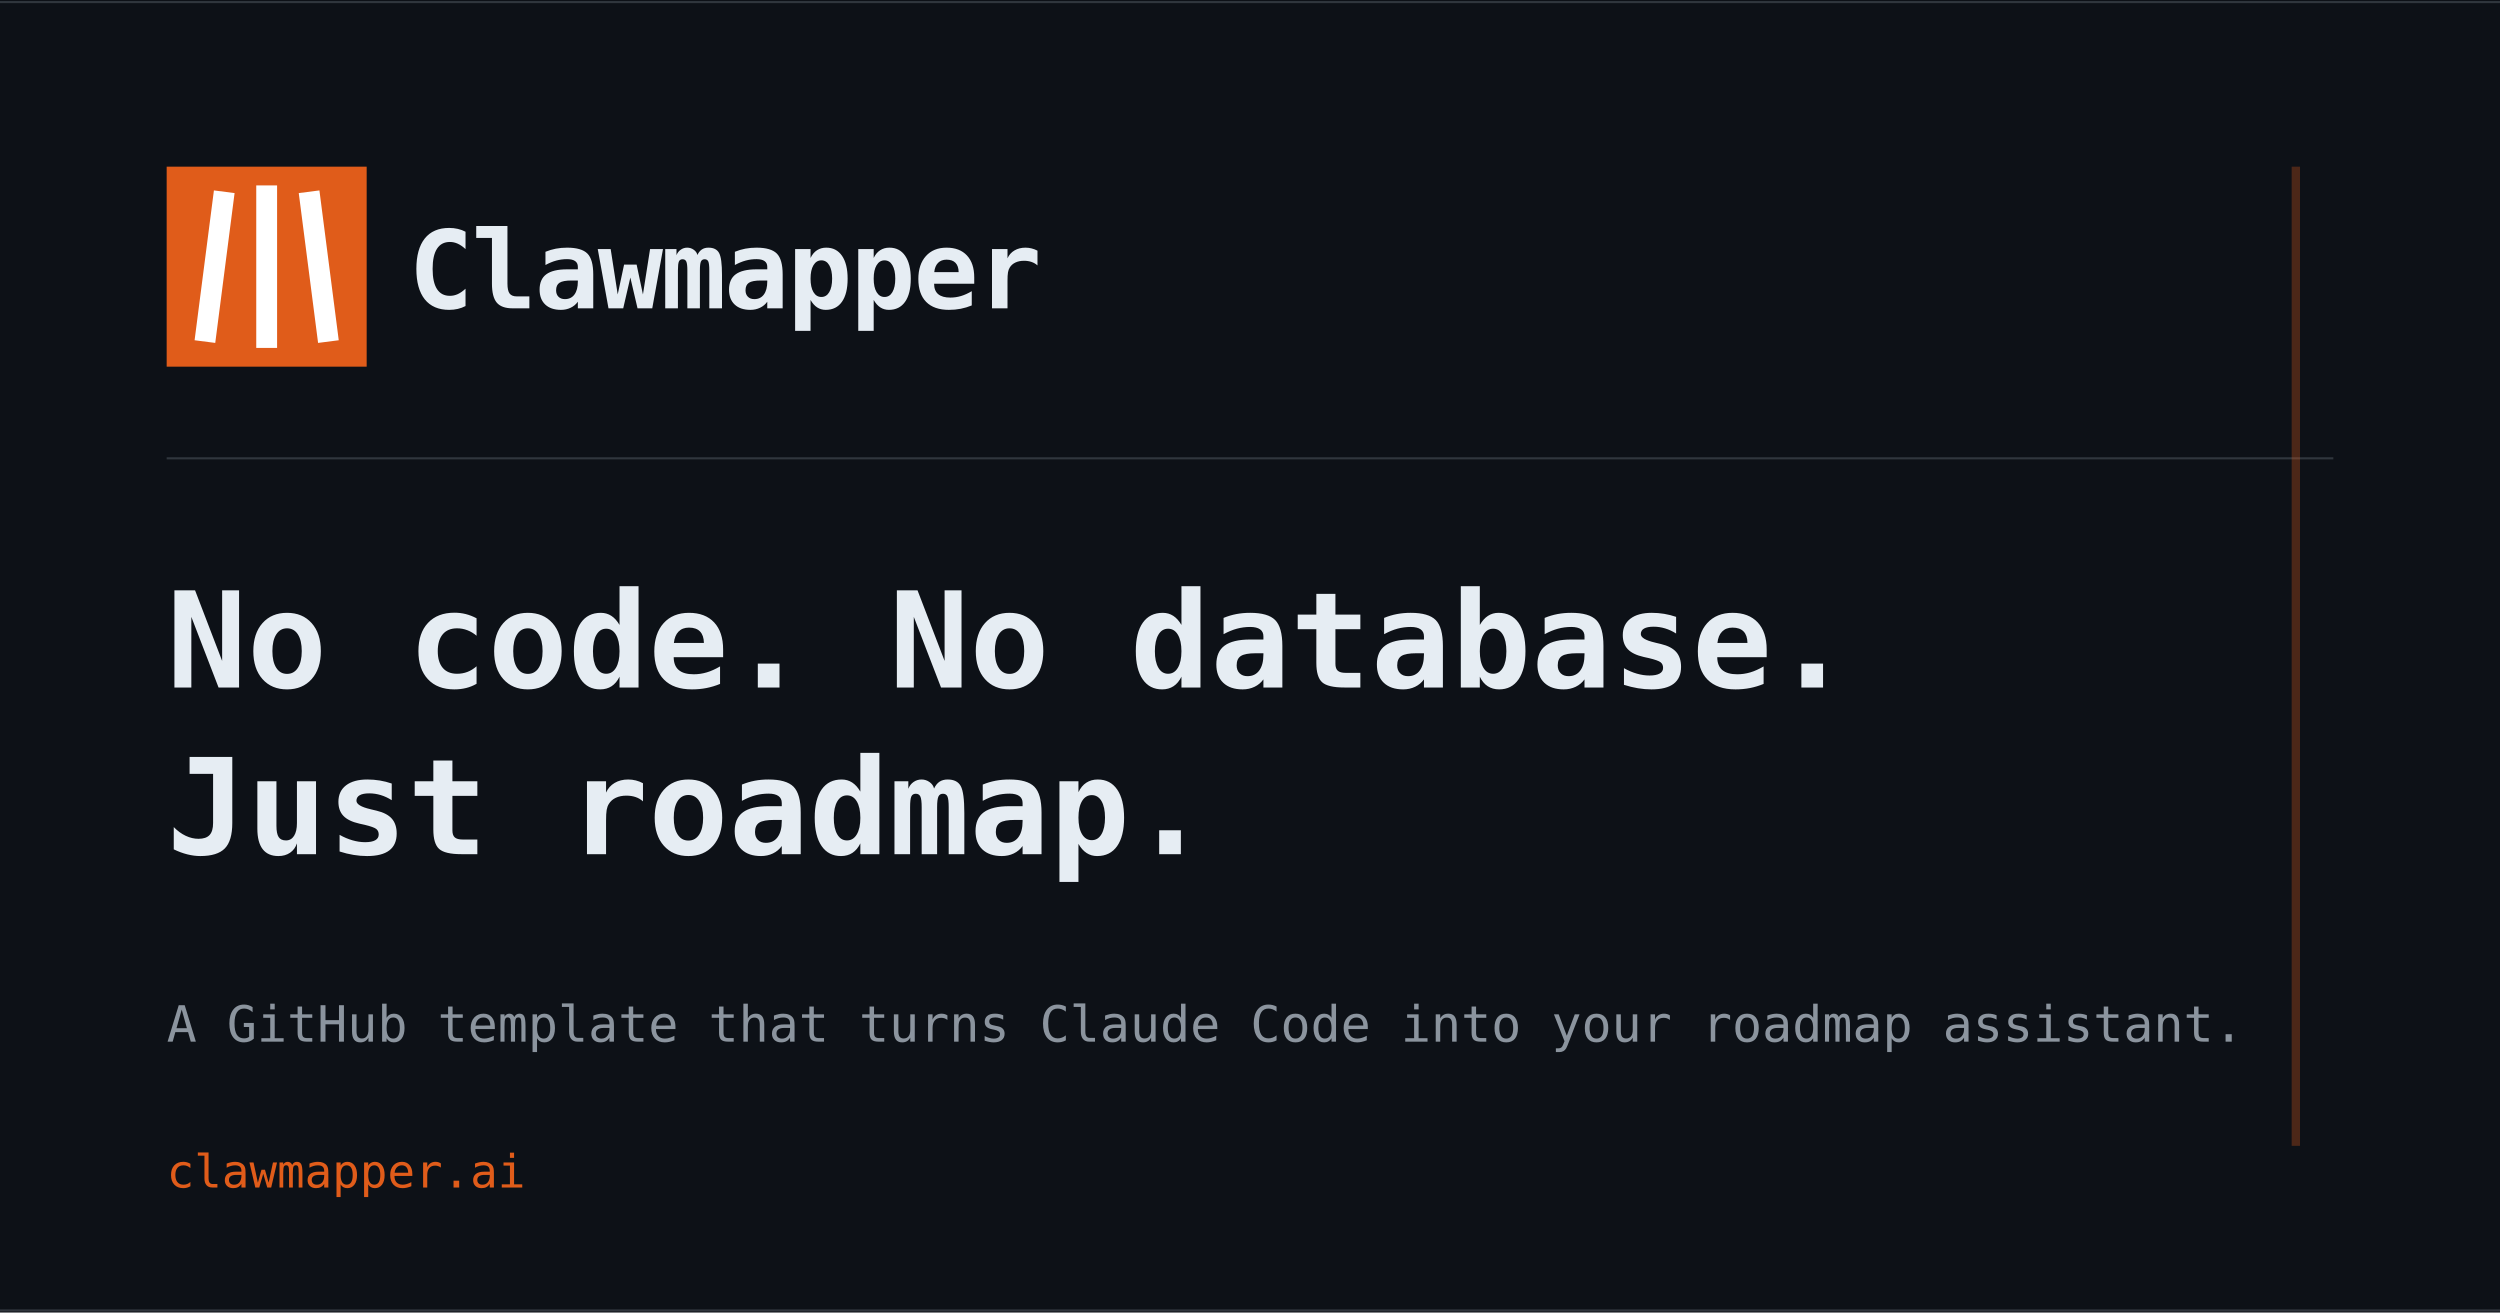
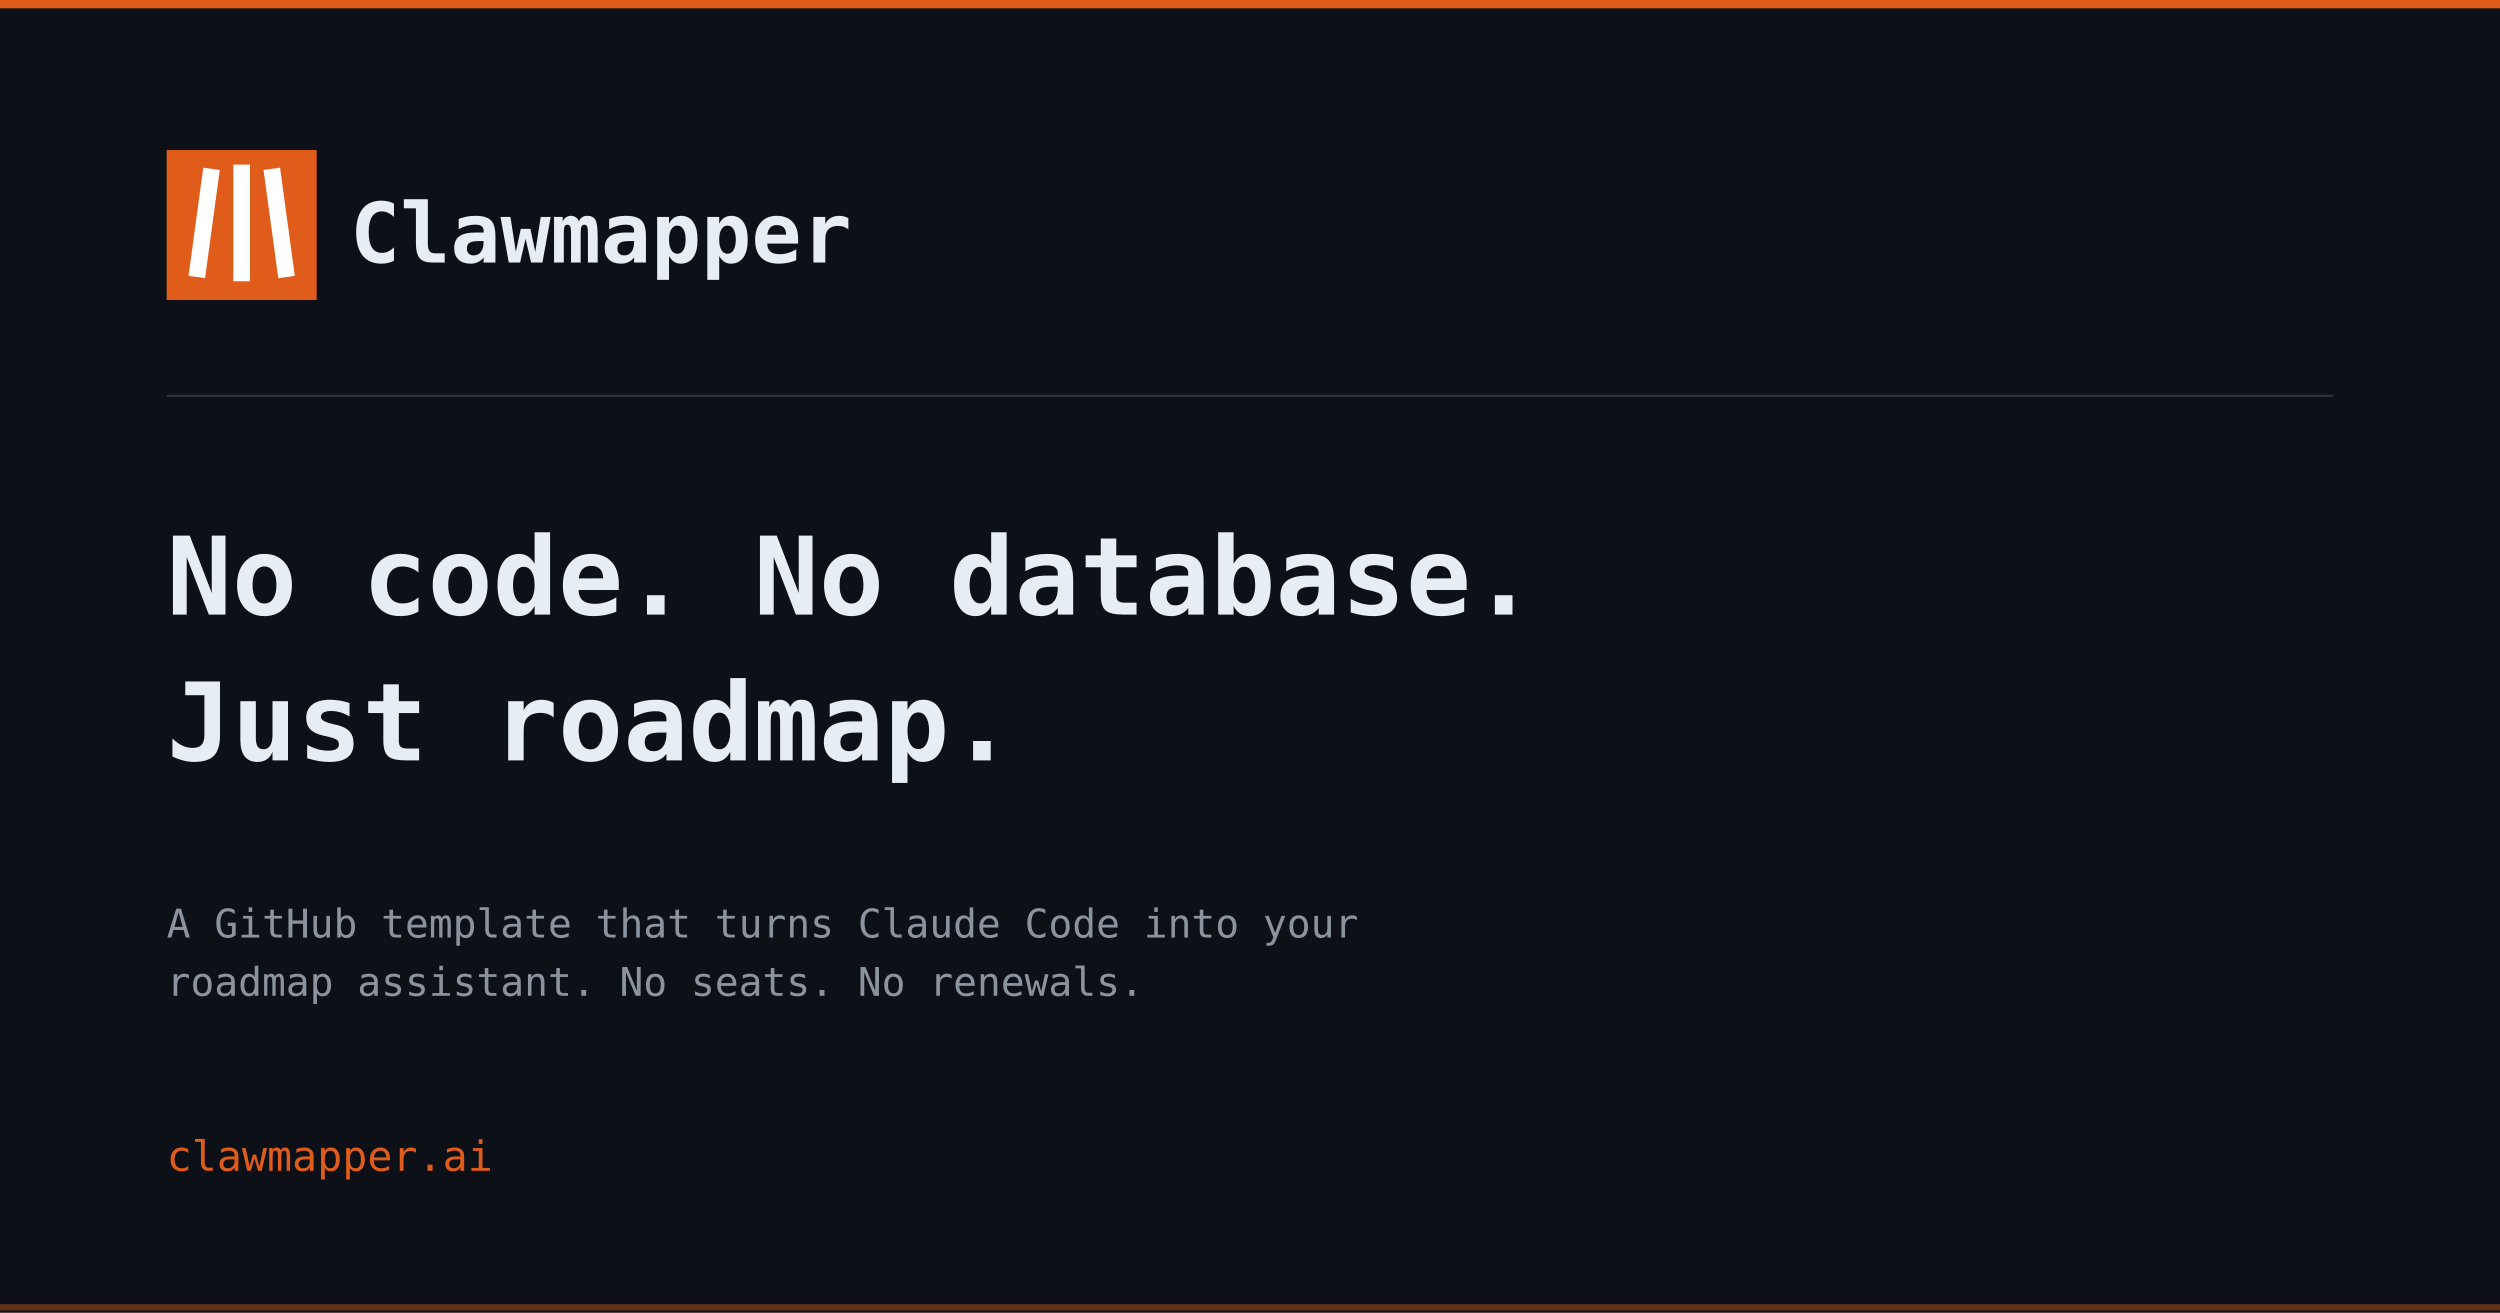
<svg xmlns="http://www.w3.org/2000/svg" width="1200" height="630" viewBox="0 0 1200 630" fill="none">
  <rect width="1200" height="630" fill="#0d1117" />
-   <line x1="0" y1="1" x2="1200" y2="1" stroke="#30363d" stroke-width="1" />
-   <line x1="0" y1="629" x2="1200" y2="629" stroke="#30363d" stroke-width="1" />
-   <rect x="80" y="80" width="96" height="96" fill="#E05C1A" />
-   <line x1="107" y1="97" x2="99" y2="159" stroke="white" stroke-width="10" stroke-linecap="square" />
-   <line x1="128" y1="94" x2="128" y2="162" stroke="white" stroke-width="10" stroke-linecap="square" />
-   <line x1="149" y1="97" x2="157" y2="159" stroke="white" stroke-width="10" stroke-linecap="square" />
-   <text x="196" y="148" font-family="'SF Mono', 'Fira Code', 'Consolas', monospace" font-size="52" font-weight="700" fill="#e6edf3" letter-spacing="-1">Clawmapper</text>
-   <line x1="80" y1="220" x2="1120" y2="220" stroke="#30363d" stroke-width="1" />
-   <text x="80" y="330" font-family="'SF Mono', 'Fira Code', 'Consolas', monospace" font-size="64" font-weight="700" fill="#e6edf3">No code. No database.</text>
-   <text x="80" y="410" font-family="'SF Mono', 'Fira Code', 'Consolas', monospace" font-size="64" font-weight="700" fill="#e6edf3">Just roadmap.</text>
-   <text x="80" y="500" font-family="'SF Mono', 'Fira Code', 'Consolas', monospace" font-size="24" fill="#8b949e">A GitHub template that turns Claude Code into your roadmap assistant.</text>
-   <text x="80" y="570" font-family="'SF Mono', 'Fira Code', 'Consolas', monospace" font-size="22" fill="#E05C1A">clawmapper.ai</text>
-   <rect x="1100" y="80" width="4" height="470" fill="#E05C1A" opacity="0.3" />
+   <rect x="0" y="0" width="1200" height="4" fill="#E05C1A" />
+   <rect x="80" y="72" width="72" height="72" fill="#E05C1A" />
+   <line x1="101" y1="85" x2="95" y2="129" stroke="white" stroke-width="8" stroke-linecap="square" />
+   <line x1="116" y1="83" x2="116" y2="131" stroke="white" stroke-width="8" stroke-linecap="square" />
+   <line x1="131" y1="85" x2="137" y2="129" stroke="white" stroke-width="8" stroke-linecap="square" />
+   <text x="168" y="126" font-family="'SF Mono', 'Fira Code', 'Consolas', monospace" font-size="40" font-weight="700" fill="#e6edf3">Clawmapper</text>
+   <line x1="80" y1="190" x2="1120" y2="190" stroke="#30363d" stroke-width="1" />
+   <text x="80" y="295" font-family="'SF Mono', 'Fira Code', 'Consolas', monospace" font-size="52" font-weight="700" fill="#e6edf3">No code. No database.</text>
+   <text x="80" y="365" font-family="'SF Mono', 'Fira Code', 'Consolas', monospace" font-size="52" font-weight="700" fill="#e6edf3">Just roadmap.</text>
+   <text x="80" y="450" font-family="'SF Mono', 'Fira Code', 'Consolas', monospace" font-size="19" fill="#8b949e">A GitHub template that turns Claude Code into your</text>
+   <text x="80" y="478" font-family="'SF Mono', 'Fira Code', 'Consolas', monospace" font-size="19" fill="#8b949e">roadmap assistant. No seats. No renewals.</text>
+   <text x="80" y="562" font-family="'SF Mono', 'Fira Code', 'Consolas', monospace" font-size="20" fill="#E05C1A">clawmapper.ai</text>
+   <rect x="0" y="626" width="1200" height="4" fill="#E05C1A" opacity="0.4" />
+   <rect x="0" y="629" width="1200" height="1" fill="#0d1117" />
</svg>
